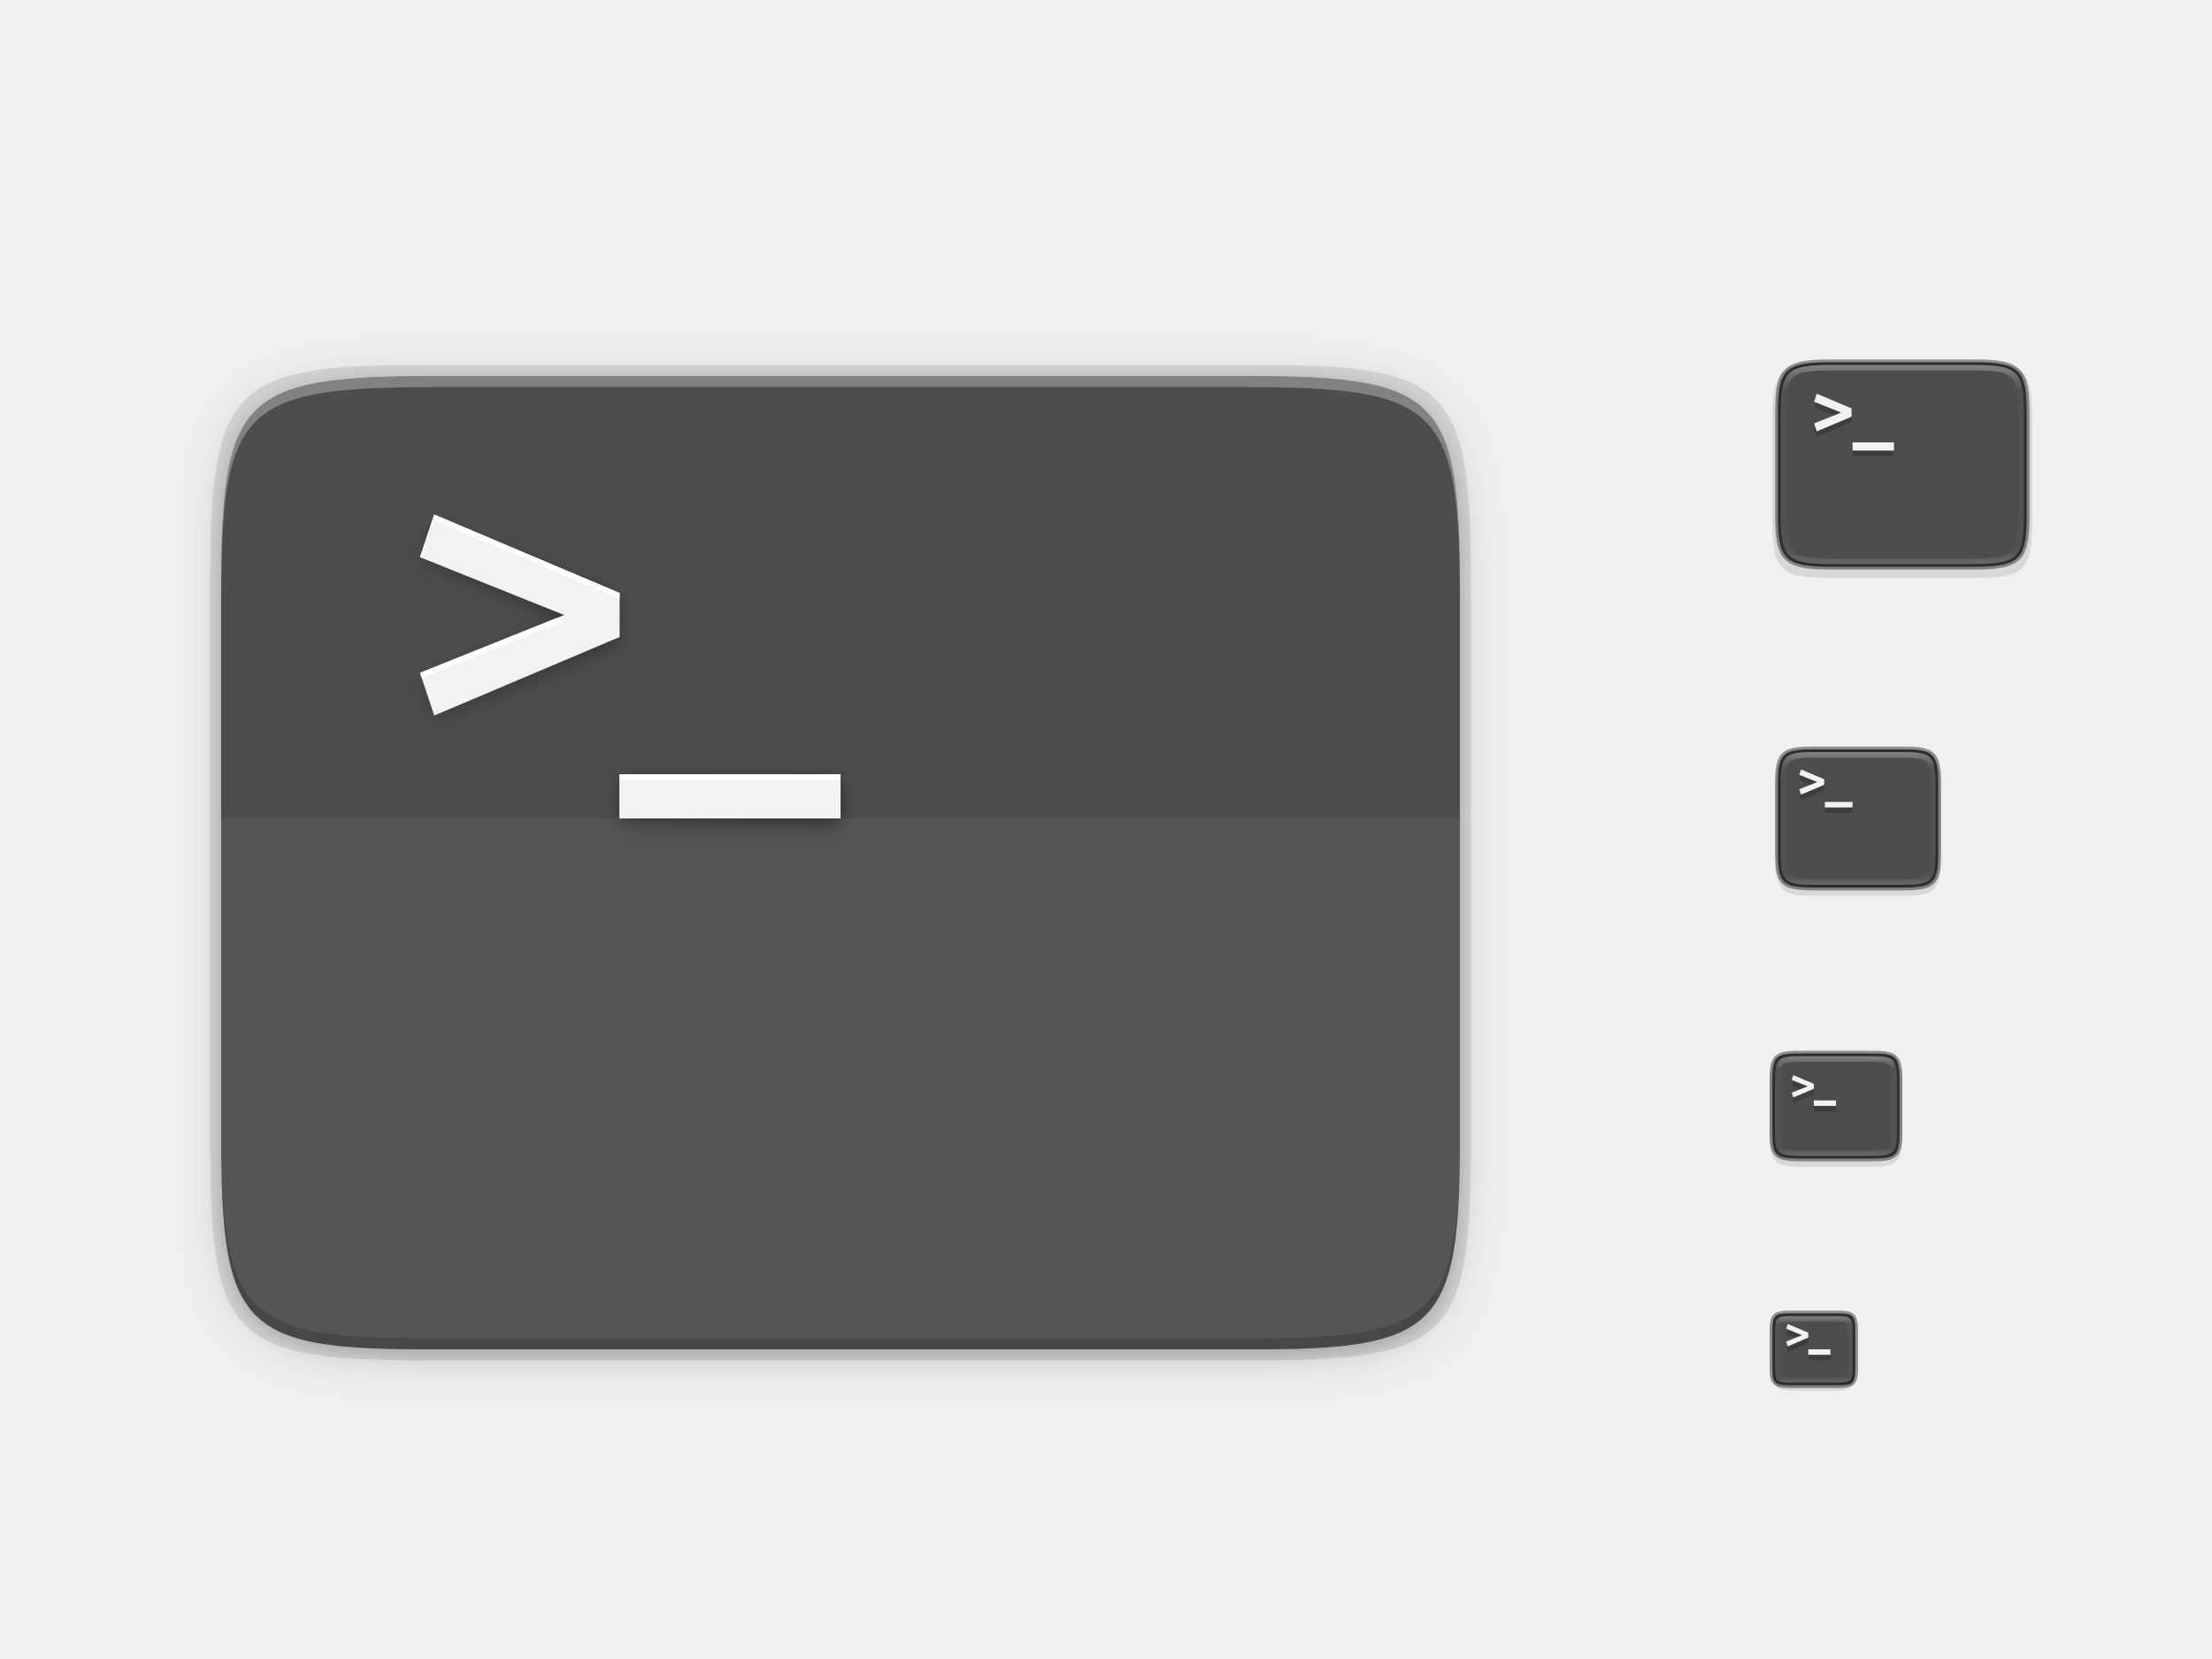
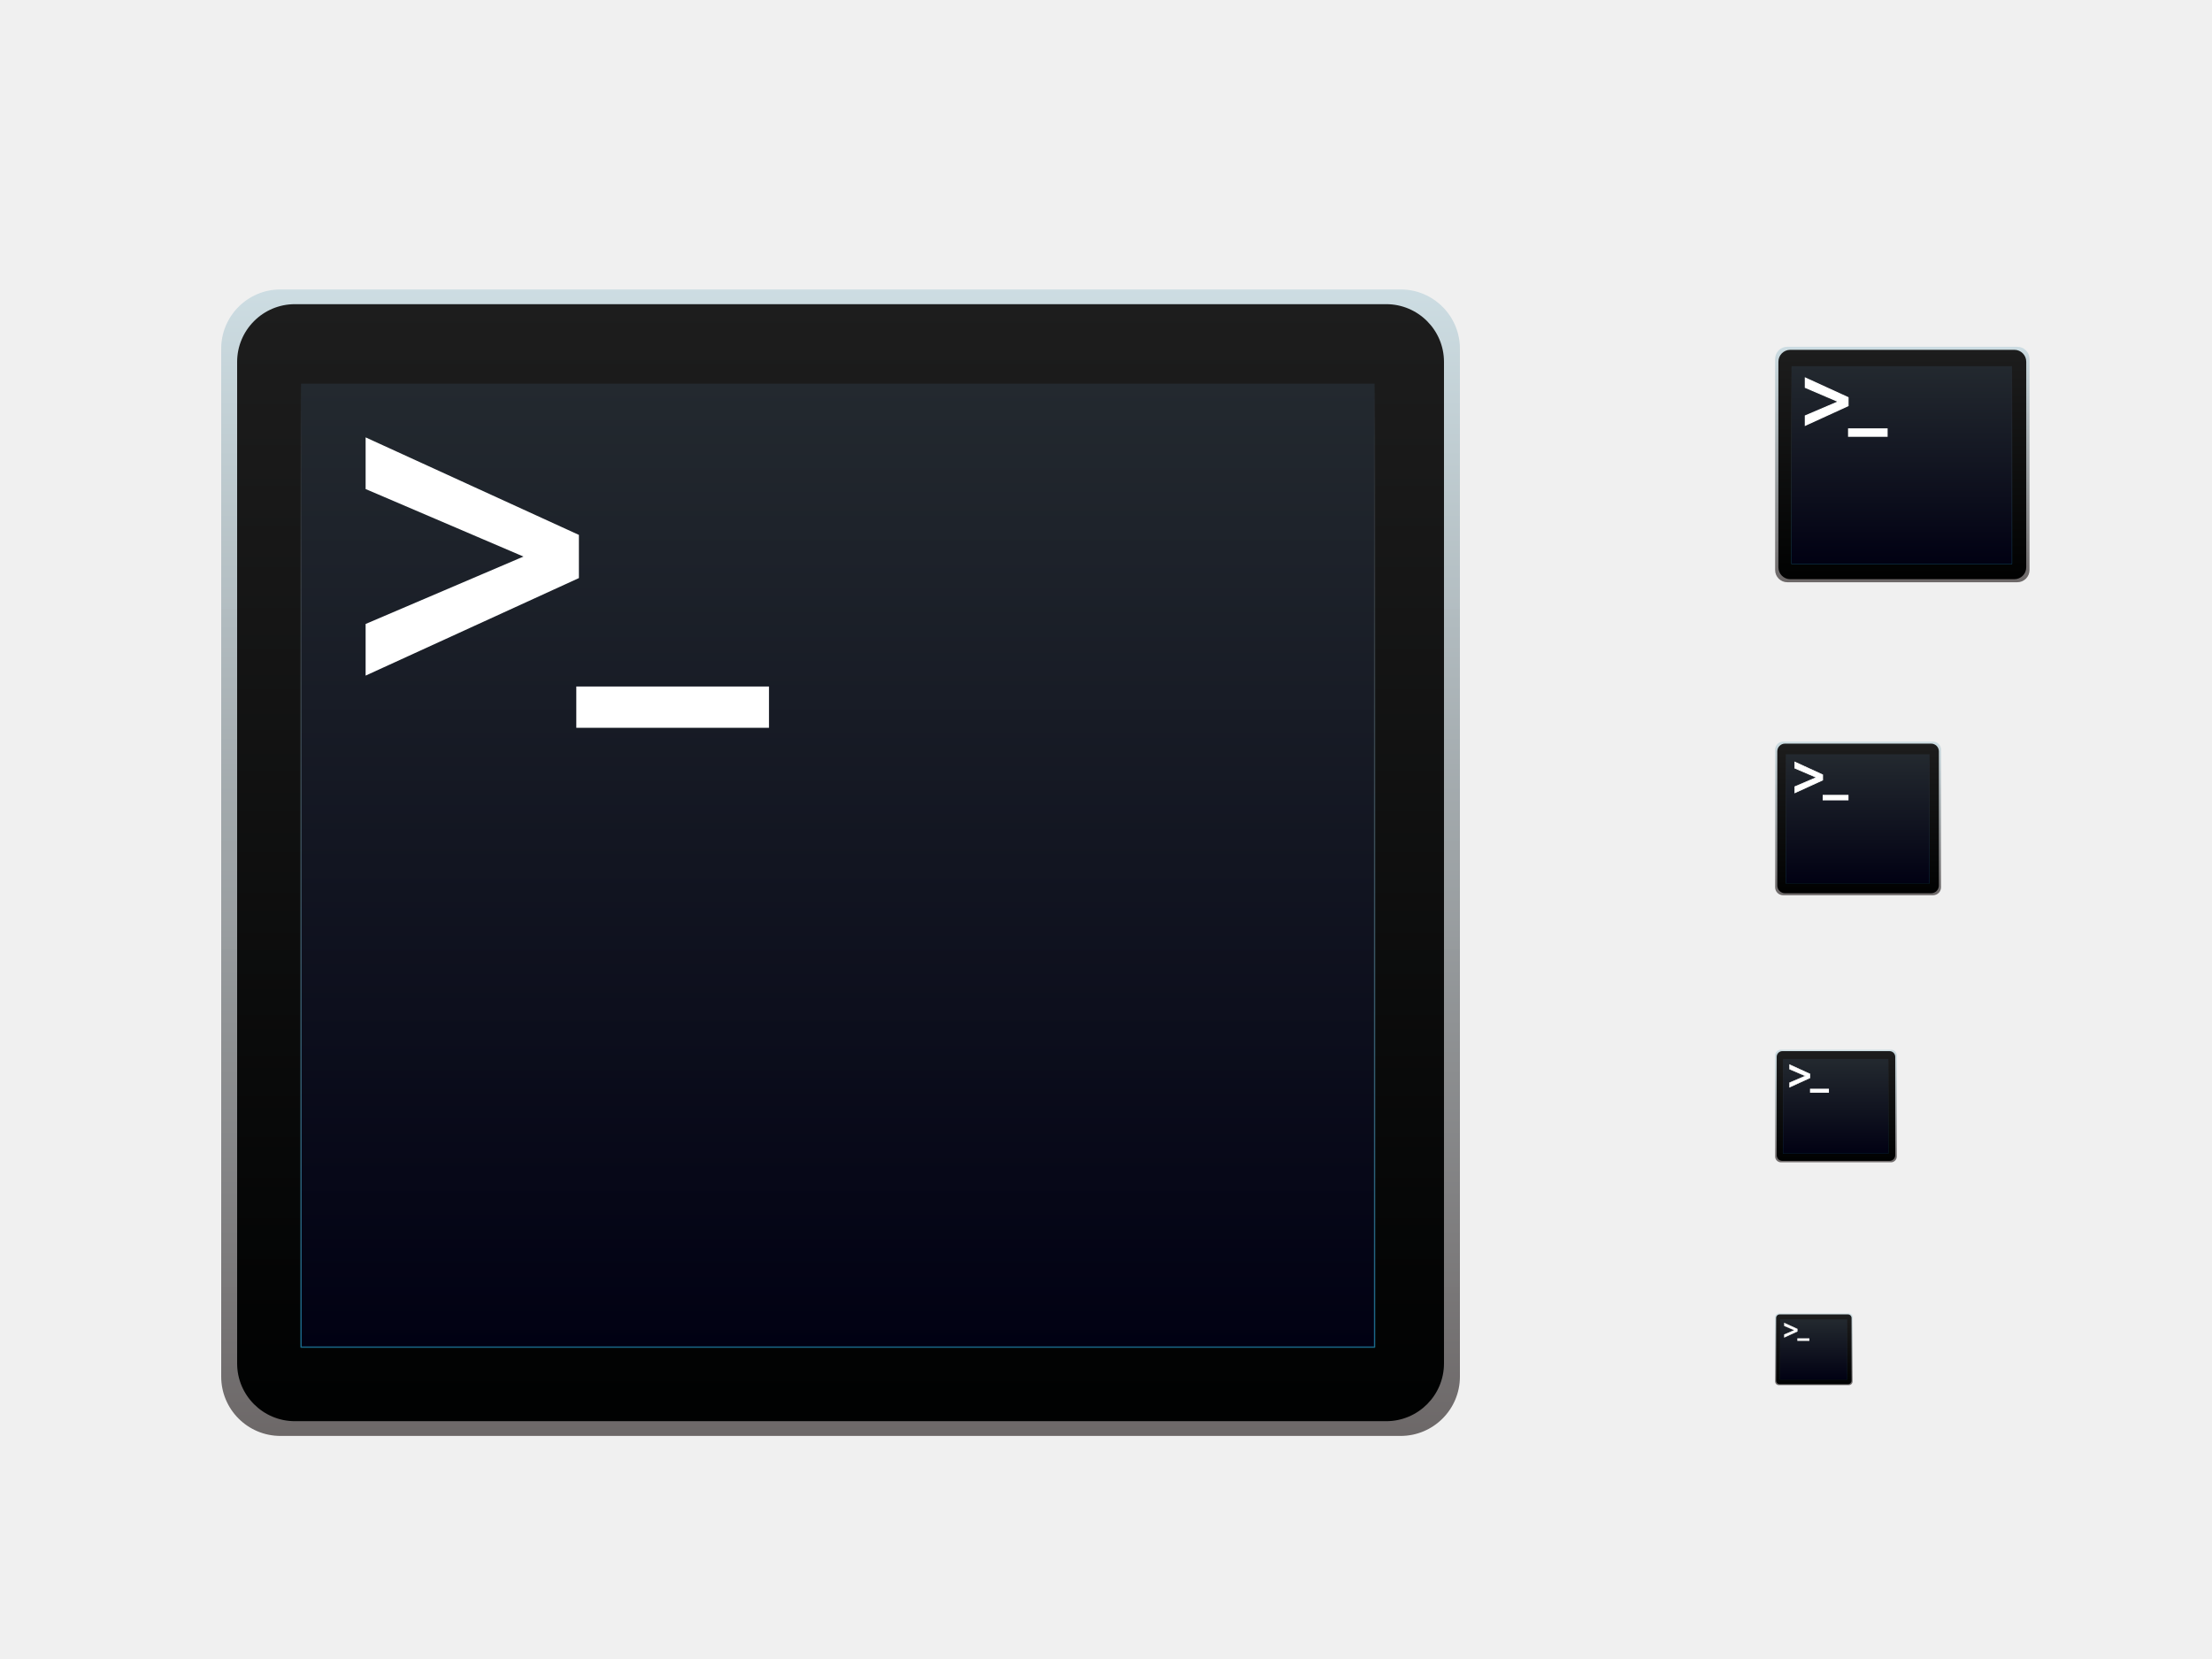
<svg xmlns="http://www.w3.org/2000/svg" xmlns:xlink="http://www.w3.org/1999/xlink" width="400" height="300" id="svg11300" version="1.0" style="display:inline;enable-background:new">
  <defs id="defs3">
-     <filter style="color-interpolation-filters:sRGB" id="filter4346" x="-0.014" width="1.029" y="-0.011" height="1.023">
-       <feGaussianBlur stdDeviation="2.12" id="feGaussianBlur4348" />
-     </filter>
-     <filter style="color-interpolation-filters:sRGB" id="filter4380" x="-0.058" width="1.116" y="-0.045" height="1.091">
-       <feGaussianBlur stdDeviation="8.48" id="feGaussianBlur4382" />
-     </filter>
-     <linearGradient id="linearGradient927">
-       <stop style="stop-color:#ffffff;stop-opacity:1;" offset="0" id="stop923" />
-       <stop id="stop933" offset="0.125" style="stop-color:#ffffff;stop-opacity:0.098" />
-       <stop id="stop931" offset="0.925" style="stop-color:#ffffff;stop-opacity:0.098" />
-       <stop style="stop-color:#ffffff;stop-opacity:0.498" offset="1" id="stop925" />
-     </linearGradient>
    <clipPath clipPathUnits="userSpaceOnUse" id="clipPath994">
      <path style="color:#000000;display:inline;overflow:visible;visibility:visible;fill:#cdcdcd;fill-opacity:1;fill-rule:nonzero;stroke:none;stroke-width:2;stroke-miterlimit:4;stroke-dasharray:none;stroke-opacity:1;marker:none;enable-background:accumulate" d="m 335.731,62 c -8.824,0 -9.774,0.906 -9.73,9.748 V 84 96.252 c -0.043,8.842 0.906,9.748 9.73,9.748 h 16.539 c 8.824,0 9.73,-0.906 9.73,-9.748 V 84 71.748 C 362.001,62.906 361.094,62 352.27,62 Z" id="path996" />
    </clipPath>
-     <linearGradient xlink:href="#linearGradient927" id="linearGradient1004" x1="344" y1="66.001" x2="344" y2="102.001" gradientUnits="userSpaceOnUse" gradientTransform="rotate(-90,344,84)" />
    <clipPath clipPathUnits="userSpaceOnUse" id="clipPath971">
      <path style="color:#000000;display:inline;overflow:visible;visibility:visible;opacity:1;fill:#46a926;fill-opacity:1;fill-rule:nonzero;stroke:none;stroke-width:2;stroke-miterlimit:4;stroke-dasharray:none;stroke-opacity:1;marker:none;enable-background:accumulate" d="m 327.865,189 c -4.412,0 -4.887,0.453 -4.865,4.874 V 200 206.126 C 322.978,210.547 323.453,211 327.865,211 h 8.27 C 340.547,211 341,210.547 341,206.126 V 200 193.874 C 341,189.453 340.547,189 336.135,189 Z" id="path973" />
    </clipPath>
-     <linearGradient xlink:href="#linearGradient927" id="linearGradient981" x1="332" y1="191" x2="332" y2="209" gradientUnits="userSpaceOnUse" gradientTransform="rotate(-90,331.9997,200)" />
    <clipPath clipPathUnits="userSpaceOnUse" id="clipPath983">
      <path id="path985" d="m 325.096,237 c -2.808,0 -3.11,0.288 -3.096,3.102 V 244 v 3.898 c -0.014,2.813 0.288,3.102 3.096,3.102 h 5.808 C 333.712,251 334,250.712 334,247.898 V 244 240.102 C 334,237.288 333.712,237 330.904,237 Z" style="color:#000000;display:inline;overflow:visible;visibility:visible;opacity:1;fill:#46a926;fill-opacity:1;fill-rule:nonzero;stroke:none;stroke-width:2;stroke-miterlimit:4;stroke-dasharray:none;stroke-opacity:1;marker:none;enable-background:accumulate" />
    </clipPath>
-     <linearGradient xlink:href="#linearGradient927" id="linearGradient993" x1="328" y1="238" x2="328" y2="250" gradientUnits="userSpaceOnUse" gradientTransform="rotate(-90,328,244)" />
-     <linearGradient xlink:href="#linearGradient927" id="linearGradient1004-8" x1="344" y1="65.144" x2="344" y2="102.857" gradientUnits="userSpaceOnUse" gradientTransform="matrix(0,-1.04758,0.954581,0,263.8152,444.3675)" />
    <clipPath clipPathUnits="userSpaceOnUse" id="clipPath994-1">
      <path style="color:#000000;display:inline;overflow:visible;visibility:visible;fill:#cdcdcd;fill-opacity:1;fill-rule:nonzero;stroke:none;stroke-width:2;stroke-miterlimit:4;stroke-dasharray:none;stroke-opacity:1;marker:none;enable-background:accumulate" d="m 335.731,62 c -8.824,0 -9.774,0.906 -9.73,9.748 V 84 96.252 c -0.043,8.842 0.906,9.748 9.73,9.748 h 16.539 c 8.824,0 9.73,-0.906 9.73,-9.748 V 84 71.748 C 362.001,62.906 361.094,62 352.27,62 Z" id="path996-8" />
    </clipPath>
-     <linearGradient xlink:href="#linearGradient916" id="linearGradient918" x1="252.122" y1="210.694" x2="21.425" y2="210.694" gradientUnits="userSpaceOnUse" />
-     <linearGradient id="linearGradient916">
-       <stop style="stop-color:#000000;stop-opacity:1;" offset="0" id="stop912" />
-       <stop style="stop-color:#000000;stop-opacity:0;" offset="1" id="stop914" />
+     <linearGradient xlink:href="#linearGradient1137" id="linearGradient894" x1="132.292" y1="43" x2="132.292" y2="275.833" gradientUnits="userSpaceOnUse" gradientTransform="matrix(0.9406824,0,0,0.9406824,24.56889,4.04845)" />
+     <linearGradient id="linearGradient1137">
+       <stop id="stop1133" offset="0" style="stop-color:#d0e1e7;stop-opacity:0.986" />
+       <stop id="stop1135" offset="1" style="stop-color:#6b6666;stop-opacity:1" />
    </linearGradient>
-     <filter style="color-interpolation-filters:sRGB" id="filter920" x="-0.052" width="1.103" y="-0.072" height="1.143">
-       <feGaussianBlur stdDeviation="3.138" id="feGaussianBlur922" />
-     </filter>
+     <linearGradient xlink:href="#linearGradient892" id="linearGradient1131" gradientUnits="userSpaceOnUse" x1="132.292" y1="43" x2="132.292" y2="275.833" gradientTransform="matrix(0.9164864,0,0,0.9164864,27.84664,7.956915)" />
+     <linearGradient id="linearGradient892">
+       <stop style="stop-color:#1e1e1e;stop-opacity:1" offset="0" id="stop888" />
+       <stop style="stop-color:#000101;stop-opacity:1" offset="1" id="stop890" />
+     </linearGradient>
+     <linearGradient xlink:href="#linearGradient1145" id="linearGradient1147" x1="127" y1="69.458" x2="127" y2="254.667" gradientUnits="userSpaceOnUse" gradientTransform="matrix(0.9406824,0,0,0.9406824,24.56889,4.04845)" />
+     <linearGradient id="linearGradient1145">
+       <stop style="stop-color:#23292f;stop-opacity:1" offset="0" id="stop1141" />
+       <stop style="stop-color:#010113;stop-opacity:1" offset="1" id="stop1143" />
+     </linearGradient>
+     <linearGradient xlink:href="#linearGradient869" id="linearGradient871" x1="47.625" y1="69.458" x2="47.625" y2="254.667" gradientUnits="userSpaceOnUse" gradientTransform="matrix(0.9406824,0,0,0.9406824,24.56889,4.04845)" />
+     <linearGradient id="linearGradient869">
+       <stop style="stop-color:#ffffff;stop-opacity:0" offset="0" id="stop865" />
+       <stop style="stop-color:#26a2d2;stop-opacity:0.635" offset="1" id="stop867" />
+     </linearGradient>
+     <linearGradient xlink:href="#linearGradient1137" id="linearGradient1132" gradientUnits="userSpaceOnUse" x1="132.292" y1="43" x2="132.292" y2="275.833" gradientTransform="matrix(0.1931759,0,0,0.1931759,317.8311,52.79566)" />
+     <linearGradient xlink:href="#linearGradient892" id="linearGradient1134" gradientUnits="userSpaceOnUse" gradientTransform="matrix(0.188207,0,0,0.188207,318.5042,53.5983)" x1="132.292" y1="43" x2="132.292" y2="275.833" />
+     <linearGradient xlink:href="#linearGradient1145" id="linearGradient1136" gradientUnits="userSpaceOnUse" x1="127" y1="69.458" x2="127" y2="254.667" gradientTransform="matrix(0.1931759,0,0,0.1931759,317.8311,52.79566)" />
+     <linearGradient xlink:href="#linearGradient869" id="linearGradient1138" gradientUnits="userSpaceOnUse" x1="47.625" y1="69.458" x2="47.625" y2="254.667" gradientTransform="matrix(0.1931759,0,0,0.1931759,317.8311,52.79566)" />
+     <linearGradient xlink:href="#linearGradient1137" id="linearGradient1152" gradientUnits="userSpaceOnUse" x1="132.292" y1="43" x2="132.292" y2="275.833" gradientTransform="matrix(0.1259842,0,0,0.1259842,318.9333,127.6493)" />
+     <linearGradient xlink:href="#linearGradient892" id="linearGradient1154" gradientUnits="userSpaceOnUse" gradientTransform="matrix(0.1227437,0,0,0.1227437,319.3723,128.1728)" x1="132.292" y1="43" x2="132.292" y2="275.833" />
+     <linearGradient xlink:href="#linearGradient1145" id="linearGradient1156" gradientUnits="userSpaceOnUse" x1="127" y1="69.458" x2="127" y2="254.667" gradientTransform="matrix(0.1259842,0,0,0.1259842,318.9333,127.6493)" />
+     <linearGradient xlink:href="#linearGradient869" id="linearGradient1158" gradientUnits="userSpaceOnUse" x1="47.625" y1="69.458" x2="47.625" y2="254.667" gradientTransform="matrix(0.1259842,0,0,0.1259842,318.9333,127.6493)" />
+     <linearGradient xlink:href="#linearGradient1137" id="linearGradient1172" gradientUnits="userSpaceOnUse" x1="132.292" y1="43" x2="132.292" y2="275.833" gradientTransform="matrix(0.09238845,0,0,0.09238845,319.4844,185.0762)" />
+     <linearGradient xlink:href="#linearGradient892" id="linearGradient1174" gradientUnits="userSpaceOnUse" gradientTransform="matrix(0.09001206,0,0,0.09001206,319.8064,185.4601)" x1="132.292" y1="43" x2="132.292" y2="275.833" />
+     <linearGradient xlink:href="#linearGradient1145" id="linearGradient1176" gradientUnits="userSpaceOnUse" x1="127" y1="69.458" x2="127" y2="254.667" gradientTransform="matrix(0.09238845,0,0,0.09238845,319.4844,185.0762)" />
+     <linearGradient xlink:href="#linearGradient869" id="linearGradient1178" gradientUnits="userSpaceOnUse" x1="47.625" y1="69.458" x2="47.625" y2="254.667" gradientTransform="matrix(0.09238845,0,0,0.09238845,319.4844,185.0762)" />
+     <linearGradient xlink:href="#linearGradient1137" id="linearGradient1192" gradientUnits="userSpaceOnUse" x1="132.292" y1="43" x2="132.292" y2="275.833" gradientTransform="matrix(0.05879265,0,0,0.05879265,320.0356,234.503)" />
+     <linearGradient xlink:href="#linearGradient892" id="linearGradient1194" gradientUnits="userSpaceOnUse" gradientTransform="matrix(0.0572804,0,0,0.0572804,320.2404,234.7473)" x1="132.292" y1="43" x2="132.292" y2="275.833" />
+     <linearGradient xlink:href="#linearGradient1145" id="linearGradient1196" gradientUnits="userSpaceOnUse" x1="127" y1="69.458" x2="127" y2="254.667" gradientTransform="matrix(0.05879265,0,0,0.05879265,320.0356,234.503)" />
+     <linearGradient xlink:href="#linearGradient869" id="linearGradient1198" gradientUnits="userSpaceOnUse" x1="47.625" y1="69.458" x2="47.625" y2="254.667" gradientTransform="matrix(0.05879265,0,0,0.05879265,320.0356,234.503)" />
  </defs>
  <g style="display:inline" id="layer1">
    <g style="display:none" id="layer7">
      <text y="-8.255" xml:space="preserve" x="19.007" style="font-style:normal;font-variant:normal;font-weight:normal;font-stretch:normal;line-height:0%;font-family:'DejaVu Sans';-inkscape-font-specification:'DejaVu Sans';display:inline;fill:#000000;fill-opacity:1;stroke:none;enable-background:new" id="context">
        <tspan style="font-style:normal;font-variant:normal;font-weight:normal;font-stretch:normal;font-size:18px;line-height:1.25;font-family:'DejaVu Sans';-inkscape-font-specification:'DejaVu Sans'" y="-8.255" x="19.007" id="tspan3933">apps</tspan>
      </text>
      <text y="-8.255" xml:space="preserve" x="146.488" style="font-style:normal;font-variant:normal;font-weight:bold;font-stretch:normal;line-height:0%;font-family:'DejaVu Sans';-inkscape-font-specification:'DejaVu Sans Bold';text-align:start;writing-mode:lr-tb;text-anchor:start;display:inline;fill:#000000;fill-opacity:1;stroke:none;enable-background:new" id="icon-name">
        <tspan style="font-style:normal;font-variant:normal;font-weight:bold;font-stretch:normal;font-size:18px;line-height:1.25;font-family:'DejaVu Sans';-inkscape-font-specification:'DejaVu Sans Bold'" y="-8.255" x="146.488" id="tspan3937">terminal-app</tspan>
      </text>
      <rect style="display:inline;overflow:visible;visibility:visible;fill:#cdcdcd;fill-opacity:1;fill-rule:nonzero;stroke:none;stroke-width:2;marker:none;enable-background:accumulate" id="rect16x16" width="16" height="16" x="320" y="236" />
      <rect style="display:inline;overflow:visible;visibility:visible;fill:#cdcdcd;fill-opacity:1;fill-rule:nonzero;stroke:none;stroke-width:2;marker:none;enable-background:accumulate" id="rect24x24" width="24" height="24" x="320" y="188" />
      <rect style="display:inline;overflow:visible;visibility:visible;fill:#cdcdcd;fill-opacity:1;fill-rule:nonzero;stroke:none;stroke-width:2;marker:none;enable-background:accumulate" id="rect32x32" width="32" height="32" x="320" y="132" />
      <rect y="60" x="320" height="48" width="48" id="rect48x48" style="display:inline;overflow:visible;visibility:visible;fill:#cdcdcd;fill-opacity:1;fill-rule:nonzero;stroke:none;stroke-width:2;marker:none;enable-background:accumulate" />
      <rect style="display:inline;overflow:visible;visibility:visible;fill:#cdcdcd;fill-opacity:1;fill-rule:nonzero;stroke:none;stroke-width:2;marker:none;enable-background:accumulate" id="rect3951" width="256" height="256" x="24" y="28" />
    </g>
    <g id="layer2" style="display:inline;enable-background:new">
-       <path id="path4350" d="m 189.843,74 c -70.593,0 -78.189,7.251 -77.843,77.987 v 146.013 146.013 c -0.346,70.736 7.25,77.987 77.843,77.987 h 196.314 c 70.593,0 77.843,-7.25 77.843,-77.987 v -146.013 -146.013 c 0,-70.737 -7.25,-77.987 -77.843,-77.987 z" style="color:#000000;display:inline;overflow:visible;visibility:visible;opacity:0.2;fill:#000000;fill-opacity:1;fill-rule:nonzero;stroke:none;stroke-width:2;marker:none;filter:url(#filter4380);enable-background:accumulate" transform="matrix(0,0.5,-0.5,0,300.9973,13.0027)" />
+       <rect rx="0.67" y="237.521" x="321" height="12.958" width="14" id="rect1180" style="display:inline;enable-background:new;fill:url(#linearGradient1192);fill-opacity:1;fill-rule:evenodd;stroke:none;stroke-width:1.225;stroke-linejoin:round;stroke-miterlimit:4;stroke-dasharray:none;stroke-opacity:0;paint-order:stroke markers fill" />
+       <rect rx="1.053" y="189.819" x="321" height="20.362" width="22" id="rect1160" style="display:inline;enable-background:new;fill:url(#linearGradient1172);fill-opacity:1;fill-rule:evenodd;stroke:none;stroke-width:1.925;stroke-linejoin:round;stroke-miterlimit:4;stroke-dasharray:none;stroke-opacity:0;paint-order:stroke markers fill" />
+       <rect rx="1.436" y="134.117" x="321" height="27.767" width="30" id="rect1140" style="display:inline;enable-background:new;fill:url(#linearGradient1152);fill-opacity:1;fill-rule:evenodd;stroke:none;stroke-width:2.624;stroke-linejoin:round;stroke-miterlimit:4;stroke-dasharray:none;stroke-opacity:0;paint-order:stroke markers fill" />
+       <rect rx="2.202" y="62.712" x="321" height="42.576" width="46" id="rect1119" style="display:inline;enable-background:new;fill:url(#linearGradient1132);fill-opacity:1;fill-rule:evenodd;stroke:none;stroke-width:4.024;stroke-linejoin:round;stroke-miterlimit:4;stroke-dasharray:none;stroke-opacity:0;paint-order:stroke markers fill" />
+       <rect rx="10.724" y="52.338" x="40" height="207.324" width="224" id="rect1383" style="display:inline;enable-background:new;fill:url(#linearGradient894);fill-opacity:1;fill-rule:evenodd;stroke:none;stroke-width:19.596;stroke-linejoin:round;stroke-miterlimit:4;stroke-dasharray:none;stroke-opacity:0;paint-order:stroke markers fill" />
    </g>
    <g id="layer8" style="display:inline">
-       <path style="color:#000000;font-style:normal;font-variant:normal;font-weight:normal;font-stretch:normal;font-size:medium;line-height:normal;font-family:sans-serif;font-variant-ligatures:normal;font-variant-position:normal;font-variant-caps:normal;font-variant-numeric:normal;font-variant-alternates:normal;font-feature-settings:normal;text-indent:0;text-align:start;text-decoration:none;text-decoration-line:none;text-decoration-style:solid;text-decoration-color:#000000;letter-spacing:normal;word-spacing:normal;text-transform:none;writing-mode:lr-tb;direction:ltr;text-orientation:mixed;dominant-baseline:auto;baseline-shift:baseline;text-anchor:start;white-space:normal;shape-padding:0;clip-rule:nonzero;display:inline;overflow:visible;visibility:visible;opacity:0.1;isolation:auto;mix-blend-mode:normal;color-interpolation:sRGB;color-interpolation-filters:linearRGB;solid-color:#000000;solid-opacity:1;vector-effect:none;fill:#000000;fill-opacity:1;fill-rule:nonzero;stroke:none;stroke-width:2;stroke-linecap:butt;stroke-linejoin:miter;stroke-miterlimit:4;stroke-dasharray:none;stroke-dashoffset:0;stroke-opacity:1;marker:none;color-rendering:auto;image-rendering:auto;shape-rendering:auto;text-rendering:auto;enable-background:accumulate" d="m 344,196.866 c 0,-1.12 -0.024,-2.015 -0.154,-2.791 -0.13,-0.776 -0.388,-1.48 -0.916,-2.01 -0.528,-0.53 -1.237,-0.791 -2.014,-0.92 -0.777,-0.129 -1.672,-0.15 -2.795,-0.145 h -6.121 -6.125 c -1.121,-0.005 -2.015,0.016 -2.791,0.145 -0.777,0.129 -1.485,0.39 -2.014,0.92 -0.528,0.53 -0.786,1.234 -0.916,2.01 -0.13,0.776 -0.154,1.671 -0.154,2.791 v 8.27 c 0,1.12 0.024,2.013 0.154,2.787 0.13,0.774 0.389,1.48 0.918,2.008 0.529,0.528 1.234,0.786 2.01,0.916 0.775,0.13 1.671,0.154 2.793,0.154 h 6.125 6.125 c 1.122,0 2.018,-0.024 2.793,-0.154 0.775,-0.13 1.481,-0.388 2.01,-0.916 0.529,-0.528 0.788,-1.233 0.918,-2.008 0.13,-0.774 0.154,-1.667 0.154,-2.787 z" id="path995" />
-       <path style="color:#000000;font-style:normal;font-variant:normal;font-weight:normal;font-stretch:normal;font-size:medium;line-height:normal;font-family:sans-serif;font-variant-ligatures:normal;font-variant-position:normal;font-variant-caps:normal;font-variant-numeric:normal;font-variant-alternates:normal;font-feature-settings:normal;text-indent:0;text-align:start;text-decoration:none;text-decoration-line:none;text-decoration-style:solid;text-decoration-color:#000000;letter-spacing:normal;word-spacing:normal;text-transform:none;writing-mode:lr-tb;direction:ltr;text-orientation:mixed;dominant-baseline:auto;baseline-shift:baseline;text-anchor:start;white-space:normal;shape-padding:0;clip-rule:nonzero;display:inline;overflow:visible;visibility:visible;opacity:0.1;isolation:auto;mix-blend-mode:normal;color-interpolation:sRGB;color-interpolation-filters:linearRGB;solid-color:#000000;solid-opacity:1;vector-effect:none;fill:#000000;fill-opacity:1;fill-rule:nonzero;stroke:none;stroke-width:2;stroke-linecap:butt;stroke-linejoin:miter;stroke-miterlimit:4;stroke-dasharray:none;stroke-dashoffset:0;stroke-opacity:1;marker:none;color-rendering:auto;image-rendering:auto;shape-rendering:auto;text-rendering:auto;enable-background:accumulate" d="m 335.5,241.596 c 0,-0.719 -0.014,-1.302 -0.104,-1.836 -0.09,-0.534 -0.276,-1.068 -0.684,-1.477 -0.407,-0.408 -0.943,-0.597 -1.479,-0.686 -0.535,-0.089 -1.12,-0.101 -1.842,-0.098 h -2.893 -3.898 c -0.718,-0.003 -1.302,0.009 -1.836,0.098 -0.535,0.089 -1.071,0.277 -1.479,0.686 -0.407,0.408 -0.594,0.942 -0.684,1.477 -0.09,0.534 -0.104,1.117 -0.104,1.836 v 5.809 c 0,0.719 0.014,1.301 0.104,1.834 0.09,0.533 0.278,1.068 0.686,1.475 0.408,0.407 0.943,0.594 1.477,0.684 0.534,0.09 1.116,0.104 1.836,0.104 h 3.898 2.898 c 0.72,0 1.302,-0.014 1.836,-0.104 0.534,-0.089 1.069,-0.277 1.477,-0.684 0.408,-0.407 0.596,-0.941 0.686,-1.475 0.09,-0.533 0.104,-1.115 0.104,-1.834 z" id="path997" />
-       <path style="color:#000000;font-style:normal;font-variant:normal;font-weight:normal;font-stretch:normal;font-size:medium;line-height:normal;font-family:sans-serif;font-variant-ligatures:normal;font-variant-position:normal;font-variant-caps:normal;font-variant-numeric:normal;font-variant-alternates:normal;font-feature-settings:normal;text-indent:0;text-align:start;text-decoration:none;text-decoration-line:none;text-decoration-style:solid;text-decoration-color:#000000;letter-spacing:normal;word-spacing:normal;text-transform:none;writing-mode:lr-tb;direction:ltr;text-orientation:mixed;dominant-baseline:auto;baseline-shift:baseline;text-anchor:start;white-space:normal;shape-padding:0;clip-rule:nonzero;display:inline;overflow:visible;visibility:visible;opacity:0.1;isolation:auto;mix-blend-mode:normal;color-interpolation:sRGB;color-interpolation-filters:linearRGB;solid-color:#000000;solid-opacity:1;vector-effect:none;fill:#000000;fill-opacity:1;fill-rule:nonzero;stroke:none;stroke-width:2;stroke-linecap:butt;stroke-linejoin:miter;stroke-miterlimit:4;stroke-dasharray:none;stroke-dashoffset:0;stroke-opacity:1;marker:none;color-rendering:auto;image-rendering:auto;shape-rendering:auto;text-rendering:auto;enable-background:accumulate" d="m 351,143.194 c 0,-1.421 -0.031,-2.549 -0.191,-3.506 -0.161,-0.957 -0.473,-1.791 -1.092,-2.412 -0.619,-0.621 -1.456,-0.936 -2.414,-1.096 -0.958,-0.159 -2.087,-0.187 -3.512,-0.18 h -7.791 -7.797 c -1.421,-0.007 -2.55,0.021 -3.506,0.18 -0.958,0.159 -1.795,0.475 -2.414,1.096 -0.619,0.621 -0.931,1.455 -1.092,2.412 -0.161,0.957 -0.191,2.085 -0.191,3.506 v 11.615 c 0,1.421 0.031,2.547 0.191,3.502 0.161,0.955 0.474,1.788 1.094,2.406 0.62,0.618 1.454,0.931 2.41,1.092 0.957,0.16 2.084,0.191 3.508,0.191 h 7.797 7.797 c 1.424,0 2.551,-0.031 3.508,-0.191 0.957,-0.16 1.791,-0.473 2.41,-1.092 0.62,-0.618 0.933,-1.451 1.094,-2.406 0.161,-0.955 0.191,-2.081 0.191,-3.502 z" id="path999" />
-       <path style="color:#000000;font-style:normal;font-variant:normal;font-weight:normal;font-stretch:normal;font-size:medium;line-height:normal;font-family:sans-serif;font-variant-ligatures:normal;font-variant-position:normal;font-variant-caps:normal;font-variant-numeric:normal;font-variant-alternates:normal;font-feature-settings:normal;text-indent:0;text-align:start;text-decoration:none;text-decoration-line:none;text-decoration-style:solid;text-decoration-color:#000000;letter-spacing:normal;word-spacing:normal;text-transform:none;writing-mode:lr-tb;direction:ltr;text-orientation:mixed;dominant-baseline:auto;baseline-shift:baseline;text-anchor:start;white-space:normal;shape-padding:0;clip-rule:nonzero;display:inline;overflow:visible;visibility:visible;opacity:0.1;isolation:auto;mix-blend-mode:normal;color-interpolation:sRGB;color-interpolation-filters:linearRGB;solid-color:#000000;solid-opacity:1;vector-effect:none;fill:#000000;fill-opacity:1;fill-rule:nonzero;stroke:none;stroke-width:2;stroke-linecap:butt;stroke-linejoin:miter;stroke-miterlimit:4;stroke-dasharray:none;stroke-dashoffset:0;stroke-opacity:1;marker:none;color-rendering:auto;image-rendering:auto;shape-rendering:auto;text-rendering:auto;enable-background:accumulate" d="m 367.5,76.231 c 0,-2.223 -0.051,-3.974 -0.293,-5.414 -0.242,-1.44 -0.695,-2.619 -1.557,-3.482 -0.861,-0.863 -2.039,-1.319 -3.48,-1.559 -1.441,-0.24 -3.195,-0.286 -5.424,-0.275 h -12.746 -12.752 c -2.225,-0.011 -3.979,0.036 -5.418,0.275 -1.441,0.24 -2.619,0.695 -3.48,1.559 -0.861,0.863 -1.315,2.042 -1.557,3.482 -0.242,1.44 -0.293,3.191 -0.293,5.414 v 17.539 c 0,2.223 0.051,3.973 0.293,5.41 0.242,1.437 0.697,2.612 1.559,3.473 0.862,0.86 2.039,1.313 3.479,1.555 1.44,0.241 3.19,0.293 5.418,0.293 h 12.752 12.752 c 2.228,0 3.978,-0.051 5.418,-0.293 1.44,-0.241 2.617,-0.694 3.479,-1.555 0.862,-0.86 1.317,-2.035 1.559,-3.473 0.242,-1.437 0.293,-3.187 0.293,-5.41 z" id="path1020" />
-       <path style="color:#000000;display:inline;overflow:visible;visibility:visible;opacity:0.1;fill:#000000;fill-opacity:1;fill-rule:nonzero;stroke:none;stroke-width:2;marker:none;filter:url(#filter4346);enable-background:accumulate" d="m 189.843,74 c -70.593,0 -78.189,7.251 -77.843,77.987 v 146.013 146.013 c -0.346,70.736 7.25,77.987 77.843,77.987 h 196.314 c 70.593,0 76.007,-7.274 77.843,-77.987 v -146.013 -146.013 c 0,-70.737 -7.25,-77.987 -77.843,-77.987 z" id="rect4158-9" transform="matrix(0,0.5,-0.5,0,300.9973,13.0027)" />
-       <path style="color:#000000;display:inline;overflow:visible;visibility:visible;opacity:0.1;fill:#000000;fill-opacity:1;fill-rule:nonzero;stroke:none;stroke-width:1.02;marker:none;enable-background:accumulate" d="m 266.002,105.809 c 0,-36.099 -3.69,-39.983 -39.69,-39.806 h -74.31 -74.31 c -36,-0.177 -39.69,3.707 -39.69,39.806 v 100.387 c 0,36.099 3.69,39.806 39.69,39.806 h 74.31 74.31 c 36,0 39.69,-3.707 39.69,-39.806 z" id="rect4158-7" />
-       <path style="color:#000000;display:inline;overflow:visible;visibility:visible;fill:#4d4d4d;fill-opacity:1;fill-rule:nonzero;stroke:none;stroke-width:1;marker:none;enable-background:accumulate" d="m 366.501,75.231 c 0,-8.232 -0.906,-9.774 -9.748,-9.73 h -12.752 -12.752 c -8.842,-0.043 -9.748,1.499 -9.748,9.73 v 17.539 c 0,8.229 0.906,9.73 9.748,9.73 h 12.752 12.752 c 8.842,0 9.748,-1.501 9.748,-9.73 z" id="path964" />
-       <path style="color:#000000;display:inline;overflow:visible;visibility:visible;fill:#4d4d4d;fill-opacity:1;fill-rule:nonzero;stroke:none;stroke-width:1;marker:none;enable-background:accumulate" d="m 263.997,205.076 c 0,35.297 -3.625,39.095 -38.994,38.922 h -73.006 -73.006 c -35.368,0.173 -38.994,-3.625 -38.994,-38.922 v -98.157 c 0,-35.297 3.625,-38.922 38.994,-38.922 h 73.006 73.006 c 35.369,0 38.994,3.625 38.994,38.922 z" id="rect4158" />
-       <path id="path914" d="m 343.5,195.636 c 0,-4.657 -0.474,-5.158 -5.096,-5.135 h -6.404 -6.404 c -4.622,-0.023 -5.096,0.478 -5.096,5.135 v 8.729 c 0,4.657 0.474,5.135 5.096,5.135 h 6.404 6.404 c 4.622,0 5.096,-0.478 5.096,-5.135 z" style="color:#000000;display:inline;overflow:visible;visibility:visible;fill:#4d4d4d;fill-opacity:1;fill-rule:nonzero;stroke:none;stroke-width:1;marker:none;enable-background:accumulate" />
-       <path style="color:#000000;display:inline;overflow:visible;visibility:visible;fill:#4d4d4d;fill-opacity:1;fill-rule:nonzero;stroke:none;stroke-width:1;marker:none;enable-background:accumulate" d="m 335.5,240.855 c 0,-3.042 -0.309,-3.369 -3.323,-3.354 h -4.177 -4.177 c -3.014,-0.015 -3.323,0.312 -3.323,3.354 v 6.291 c 0,3.042 0.309,3.354 3.323,3.354 h 4.177 4.177 c 3.014,0 3.323,-0.312 3.323,-3.354 z" id="path918" />
-       <path style="color:#000000;display:inline;overflow:visible;visibility:visible;opacity:0.4;fill:none;fill-opacity:1;fill-rule:nonzero;stroke:#000000;stroke-width:1;stroke-miterlimit:4;stroke-dasharray:none;stroke-opacity:1;marker:none;enable-background:accumulate" d="m 366.501,75.231 c 0,-8.232 -0.906,-9.774 -9.748,-9.73 h -12.752 -12.752 c -8.842,-0.043 -9.748,1.499 -9.748,9.73 v 17.539 c 0,8.229 0.906,9.73 9.748,9.73 h 12.752 12.752 c 8.842,0 9.748,-1.501 9.748,-9.73 z" id="path958" />
-       <path style="color:#000000;display:inline;overflow:visible;visibility:visible;fill:#4d4d4d;fill-opacity:1;fill-rule:nonzero;stroke:none;stroke-width:1;marker:none;enable-background:accumulate" d="m 350.5,142.075 c 0,-5.562 -0.584,-6.604 -6.282,-6.574 h -8.218 -8.218 c -5.698,-0.029 -6.282,1.013 -6.282,6.574 v 11.85 c 0,5.56 0.584,6.574 6.282,6.574 h 8.218 8.218 c 5.698,0 6.282,-1.014 6.282,-6.574 z" id="path964-7" />
-       <path style="color:#000000;display:inline;overflow:visible;visibility:visible;opacity:0.4;fill:none;fill-opacity:1;fill-rule:nonzero;stroke:#000000;stroke-width:1;stroke-miterlimit:4;stroke-dasharray:none;stroke-opacity:1;marker:none;enable-background:accumulate" d="m 350.5,142.075 c 0,-5.562 -0.584,-6.604 -6.282,-6.574 h -8.218 -8.218 c -5.698,-0.029 -6.282,1.013 -6.282,6.574 v 11.85 c 0,5.56 0.584,6.574 6.282,6.574 h 8.218 8.218 c 5.698,0 6.282,-1.014 6.282,-6.574 z" id="path958-1" />
-       <path transform="matrix(0,0.6666418,-0.6363636,0,389.4545,-81.32479)" id="path990-8" d="m 335.731,62 c -8.824,0 -9.774,0.906 -9.73,9.748 v 12.252 12.252 c -0.043,8.842 0.906,9.748 9.73,9.748 h 16.539 c 8.824,0 9.73,-0.906 9.73,-9.748 v -12.252 -12.252 c 0,-8.842 -0.906,-9.748 -9.73,-9.748 z" style="color:#000000;display:inline;overflow:visible;visibility:visible;opacity:0.3;fill:none;fill-opacity:1;fill-rule:nonzero;stroke:url(#linearGradient1004-8);stroke-width:3.071;stroke-miterlimit:4;stroke-dasharray:none;stroke-opacity:1;marker:none;enable-background:accumulate" clip-path="url(#clipPath994-1)" />
-       <path id="path990" d="m 335.731,62 c -8.824,0 -9.774,0.906 -9.73,9.748 v 12.252 12.252 c -0.043,8.842 0.906,9.748 9.73,9.748 h 16.539 c 8.824,0 9.73,-0.906 9.73,-9.748 v -12.252 -12.252 c 0,-8.842 -0.906,-9.748 -9.73,-9.748 z" style="color:#000000;display:inline;overflow:visible;visibility:visible;opacity:0.3;fill:none;fill-opacity:1;fill-rule:nonzero;stroke:url(#linearGradient1004);stroke-width:2;stroke-miterlimit:4;stroke-dasharray:none;stroke-opacity:1;marker:none;enable-background:accumulate" clip-path="url(#clipPath994)" transform="rotate(90,344,84)" />
-       <path id="path935" d="m 327.865,189 c -4.412,0 -4.887,0.453 -4.865,4.874 v 6.126 6.126 c -0.022,4.421 0.453,4.874 4.865,4.874 h 8.27 c 4.412,0 4.865,-0.453 4.865,-4.874 v -6.126 -6.126 c 0,-4.421 -0.453,-4.874 -4.865,-4.874 z" style="color:#000000;display:inline;overflow:visible;visibility:visible;opacity:0.3;fill:none;fill-opacity:1;fill-rule:nonzero;stroke:url(#linearGradient981);stroke-width:2;stroke-miterlimit:4;stroke-dasharray:none;stroke-opacity:1;marker:none;enable-background:accumulate" clip-path="url(#clipPath971)" transform="rotate(90,331.9997,200)" />
-       <path style="color:#000000;display:inline;overflow:visible;visibility:visible;opacity:0.3;fill:none;fill-opacity:1;fill-rule:nonzero;stroke:url(#linearGradient993);stroke-width:2;stroke-miterlimit:4;stroke-dasharray:none;stroke-opacity:1;marker:none;enable-background:accumulate" d="m 325.096,237 c -2.808,0 -3.11,0.288 -3.096,3.102 v 3.898 3.898 c -0.014,2.813 0.288,3.102 3.096,3.102 h 5.808 c 2.808,0 3.096,-0.288 3.096,-3.102 v -3.898 -3.898 c 0,-2.813 -0.288,-3.102 -3.096,-3.102 z" id="path937" clip-path="url(#clipPath983)" transform="rotate(90,328,244)" />
-       <path style="color:#000000;display:inline;overflow:visible;visibility:visible;opacity:0.3;fill:#ffffff;fill-opacity:1;fill-rule:nonzero;stroke:none;stroke-width:1;marker:none;enable-background:accumulate" d="m 78.99,67.998 c -35.369,0 -38.992,3.623 -38.992,38.92 v 98.158 c 0,0.088 0.002,0.162 0.002,0.25 v -96.41 c 0,-35.297 3.626,-38.922 38.994,-38.922 h 73.006 73.006 c 35.28,0 38.974,3.621 38.992,38.672 v -1.748 c 0,-35.297 -3.626,-38.92 -38.994,-38.92 h -73.006 z" id="rect4158-78" />
-       <path style="color:#000000;display:inline;overflow:visible;visibility:visible;opacity:0.2;fill:#000000;fill-opacity:1;fill-rule:nonzero;stroke:none;stroke-width:1;marker:none;enable-background:accumulate" d="m 39.998,203.076 v 2 c 0,35.297 3.624,39.095 38.992,38.922 h 73.008 73.006 c 35.368,0.173 38.994,-3.625 38.994,-38.922 v -2 c 0,35.297 -3.626,39.095 -38.994,38.922 h -73.006 -73.008 c -35.368,0.173 -38.992,-3.625 -38.992,-38.922 z" id="rect4158-6" />
-       <path style="color:#000000;display:inline;overflow:visible;visibility:visible;opacity:0.4;fill:none;fill-opacity:1;fill-rule:nonzero;stroke:#000000;stroke-width:0.977;stroke-miterlimit:4;stroke-dasharray:none;stroke-opacity:1;marker:none;enable-background:accumulate" d="m 343.512,195.492 c 0,-4.232 -0.464,-5.025 -4.988,-5.003 h -6.524 -6.524 c -4.524,-0.022 -4.988,0.771 -4.988,5.003 v 9.017 c 0,4.231 0.464,5.003 4.988,5.003 h 6.524 6.524 c 4.524,0 4.988,-0.772 4.988,-5.003 z" id="path958-6" />
-       <path style="color:#000000;display:inline;overflow:visible;visibility:visible;opacity:0.4;fill:none;fill-opacity:1;fill-rule:nonzero;stroke:#000000;stroke-width:0.977;stroke-miterlimit:4;stroke-dasharray:none;stroke-opacity:1;marker:none;enable-background:accumulate" d="m 335.512,240.914 c 0,-2.897 -0.303,-3.44 -3.255,-3.425 h -4.257 -4.257 c -2.952,-0.015 -3.255,0.528 -3.255,3.425 v 6.173 c 0,2.897 0.303,3.425 3.255,3.425 h 4.257 4.257 c 2.952,0 3.255,-0.528 3.255,-3.425 z" id="path958-6-0" />
-       <path style="color:#000000;display:inline;overflow:visible;visibility:visible;opacity:0.05;fill:#ffffff;fill-opacity:1;fill-rule:nonzero;stroke:none;stroke-width:1;marker:none;enable-background:accumulate" d="m 39.998,148 v 57.076 c 0,35.297 3.624,39.095 38.992,38.922 h 73.008 73.006 c 35.368,0.173 38.994,-3.625 38.994,-38.922 v -57.076 z" id="rect4158-1" />
+       <rect style="fill:url(#linearGradient1131);fill-opacity:1;fill-rule:evenodd;stroke:none;stroke-width:19.092;stroke-linejoin:round;stroke-miterlimit:4;stroke-dasharray:none;stroke-opacity:0;paint-order:stroke markers fill" id="rect1129" width="218.238" height="201.992" x="42.881" y="55.004" rx="10.448" />
+       <rect style="fill:url(#linearGradient1147);fill-opacity:1;fill-rule:evenodd;stroke:url(#linearGradient871);stroke-width:0.235;stroke-linecap:round;stroke-linejoin:round;stroke-miterlimit:4;stroke-dasharray:none;stroke-opacity:1;paint-order:markers fill stroke" id="rect1139" width="194.133" height="174.222" x="54.436" y="69.387" />
+       <rect style="fill:url(#linearGradient1134);fill-opacity:1;fill-rule:evenodd;stroke:none;stroke-width:3.921;stroke-linejoin:round;stroke-miterlimit:4;stroke-dasharray:none;stroke-opacity:0;paint-order:stroke markers fill" id="rect1121" width="44.817" height="41.48" x="321.592" y="63.26" rx="2.146" />
+       <rect style="fill:url(#linearGradient1136);fill-opacity:1;fill-rule:evenodd;stroke:url(#linearGradient1138);stroke-width:0.048;stroke-linecap:round;stroke-linejoin:round;stroke-miterlimit:4;stroke-dasharray:none;stroke-opacity:1;paint-order:markers fill stroke" id="rect1123" width="39.867" height="35.778" x="323.964" y="66.213" />
+       <rect style="fill:url(#linearGradient1154);fill-opacity:1;fill-rule:evenodd;stroke:none;stroke-width:2.557;stroke-linejoin:round;stroke-miterlimit:4;stroke-dasharray:none;stroke-opacity:0;paint-order:stroke markers fill" id="rect1142" width="29.228" height="27.052" x="321.386" y="134.474" rx="1.399" />
+       <rect style="fill:url(#linearGradient1156);fill-opacity:1;fill-rule:evenodd;stroke:url(#linearGradient1158);stroke-width:0.031;stroke-linecap:round;stroke-linejoin:round;stroke-miterlimit:4;stroke-dasharray:none;stroke-opacity:1;paint-order:markers fill stroke" id="rect1144" width="26" height="23.333" x="322.933" y="136.4" />
+       <rect style="fill:url(#linearGradient1174);fill-opacity:1;fill-rule:evenodd;stroke:none;stroke-width:1.875;stroke-linejoin:round;stroke-miterlimit:4;stroke-dasharray:none;stroke-opacity:0;paint-order:stroke markers fill" id="rect1162" width="21.434" height="19.838" x="321.283" y="190.081" rx="1.026" />
+       <rect style="fill:url(#linearGradient1176);fill-opacity:1;fill-rule:evenodd;stroke:url(#linearGradient1178);stroke-width:0.023;stroke-linecap:round;stroke-linejoin:round;stroke-miterlimit:4;stroke-dasharray:none;stroke-opacity:1;paint-order:markers fill stroke" id="rect1164" width="19.067" height="17.111" x="322.418" y="191.493" />
+       <rect style="fill:url(#linearGradient1194);fill-opacity:1;fill-rule:evenodd;stroke:none;stroke-width:1.193;stroke-linejoin:round;stroke-miterlimit:4;stroke-dasharray:none;stroke-opacity:0;paint-order:stroke markers fill" id="rect1182" width="13.64" height="12.624" x="321.18" y="237.688" rx="0.653" />
+       <rect style="fill:url(#linearGradient1196);fill-opacity:1;fill-rule:evenodd;stroke:url(#linearGradient1198);stroke-width:0.015;stroke-linecap:round;stroke-linejoin:round;stroke-miterlimit:4;stroke-dasharray:none;stroke-opacity:1;paint-order:markers fill stroke" id="rect1184" width="12.133" height="10.889" x="321.902" y="238.587" />
    </g>
    <g id="layer6" style="display:inline">
-       <path transform="matrix(0.5201621,0,0,0.5216072,20.85519,22.10014)" style="font-style:normal;font-variant:normal;font-weight:500;font-stretch:normal;font-size:299.107px;line-height:125%;font-family:Ubuntu;-inkscape-font-specification:'Ubuntu Medium';text-align:center;letter-spacing:0px;word-spacing:0px;writing-mode:lr-tb;text-anchor:middle;display:inline;opacity:0.5;fill:url(#linearGradient918);fill-opacity:1;stroke:none;stroke-width:1.92;filter:url(#filter920);enable-background:new" d="m 110.858,138 -4.935,14.806 50.1,20.04 -50.1,20.04 4.935,14.806 64.458,-27.219 v -15.254 z m 64.366,90.031 v 15.105 h 76.699 v -15.105 z" id="path910" />
-       <path style="font-style:normal;font-variant:normal;font-weight:500;font-stretch:normal;font-size:299.107px;line-height:125%;font-family:Ubuntu;-inkscape-font-specification:'Ubuntu Medium';text-align:center;letter-spacing:0px;word-spacing:0px;writing-mode:lr-tb;text-anchor:middle;display:inline;fill:#f2f2f2;fill-opacity:1;stroke:none;stroke-width:1;enable-background:new" d="m 78.519,93.039 -2.567,7.723 26.06,10.453 -26.06,10.453 2.567,7.723 33.528,-14.197 v -7.957 z m 33.481,46.961 v 8 h 40 v -8 z" id="path4212" />
-       <path id="path982" d="m 323.285,240.425 -0.285,0.857 2.889,1.158 -2.889,1.158 0.285,0.855 3.715,-1.574 v -0.881 z m 3.715,4.574 v 0.984 h 4 v -0.984 z" style="font-style:normal;font-variant:normal;font-weight:500;font-stretch:normal;font-size:299.107px;line-height:125%;font-family:Ubuntu;-inkscape-font-specification:'Ubuntu Medium';text-align:center;letter-spacing:0px;word-spacing:0px;writing-mode:lr-tb;text-anchor:middle;display:inline;opacity:0.2;fill:#000000;fill-opacity:1;stroke:none;stroke-width:1;enable-background:new" />
-       <path style="font-style:normal;font-variant:normal;font-weight:500;font-stretch:normal;font-size:299.107px;line-height:125%;font-family:Ubuntu;-inkscape-font-specification:'Ubuntu Medium';text-align:center;letter-spacing:0px;word-spacing:0px;writing-mode:lr-tb;text-anchor:middle;display:inline;opacity:0.2;fill:#000000;fill-opacity:1;stroke:none;stroke-width:1;enable-background:new" d="m 324.285,195.425 -0.285,0.857 2.889,1.158 -2.889,1.158 0.285,0.855 3.715,-1.574 v -0.881 z m 3.715,4.574 v 0.984 h 4 v -0.984 z" id="path984" />
-       <path style="font-style:normal;font-variant:normal;font-weight:500;font-stretch:normal;font-size:299.107px;line-height:125%;font-family:Ubuntu;-inkscape-font-specification:'Ubuntu Medium';text-align:center;letter-spacing:0px;word-spacing:0px;writing-mode:lr-tb;text-anchor:middle;display:inline;opacity:0.2;fill:#000000;fill-opacity:1;stroke:none;stroke-width:1;enable-background:new" d="m 325.69,140.145 -0.321,0.965 3.258,1.307 -3.258,1.307 0.321,0.965 4.191,-1.775 v -0.995 z m 4.31,5.87 v 0.985 h 4.987 v -0.985 z" id="path971" />
-       <path id="path973-3" d="m 328.535,72.194 -0.481,1.448 4.886,1.96 -4.886,1.96 0.481,1.448 6.287,-2.662 v -1.492 z m 6.465,8.805 v 1.477 h 7.481 v -1.477 z" style="font-style:normal;font-variant:normal;font-weight:500;font-stretch:normal;font-size:299.107px;line-height:125%;font-family:Ubuntu;-inkscape-font-specification:'Ubuntu Medium';text-align:center;letter-spacing:0px;word-spacing:0px;writing-mode:lr-tb;text-anchor:middle;display:inline;opacity:0.2;fill:#000000;fill-opacity:1;stroke:none;stroke-width:1;enable-background:new" />
-       <path style="font-style:normal;font-variant:normal;font-weight:500;font-stretch:normal;font-size:299.107px;line-height:125%;font-family:Ubuntu;-inkscape-font-specification:'Ubuntu Medium';text-align:center;letter-spacing:0px;word-spacing:0px;writing-mode:lr-tb;text-anchor:middle;display:inline;fill:#ffffff;fill-opacity:1;stroke:none;stroke-width:1;enable-background:new" d="m 78.519,93.039 -2.567,7.723 0.306,0.122 2.261,-6.802 33.528,14.197 v -1.043 z m 22.192,18.697 -24.76,9.932 0.306,0.921 25.754,-10.331 z m 11.288,28.264 v 1.043 h 40 v -1.043 z" id="path4327" />
-       <path id="path967" d="m 325.69,139.145 -0.321,0.965 3.258,1.307 -3.258,1.307 0.321,0.965 4.191,-1.775 v -0.995 z m 4.31,5.87 v 0.985 h 4.987 v -0.985 z" style="font-style:normal;font-variant:normal;font-weight:500;font-stretch:normal;font-size:299.107px;line-height:125%;font-family:Ubuntu;-inkscape-font-specification:'Ubuntu Medium';text-align:center;letter-spacing:0px;word-spacing:0px;writing-mode:lr-tb;text-anchor:middle;display:inline;fill:#f2f2f2;fill-opacity:1;stroke:none;stroke-width:1;enable-background:new" />
-       <path style="font-style:normal;font-variant:normal;font-weight:500;font-stretch:normal;font-size:299.107px;line-height:125%;font-family:Ubuntu;-inkscape-font-specification:'Ubuntu Medium';text-align:center;letter-spacing:0px;word-spacing:0px;writing-mode:lr-tb;text-anchor:middle;display:inline;fill:#f2f2f2;fill-opacity:1;stroke:none;stroke-width:1;enable-background:new" d="m 328.535,71.194 -0.481,1.448 4.886,1.96 -4.886,1.96 0.481,1.448 6.287,-2.662 v -1.492 z m 6.465,8.805 v 1.477 h 7.481 v -1.477 z" id="path969" />
-       <path style="font-style:normal;font-variant:normal;font-weight:500;font-stretch:normal;font-size:299.107px;line-height:125%;font-family:Ubuntu;-inkscape-font-specification:'Ubuntu Medium';text-align:center;letter-spacing:0px;word-spacing:0px;writing-mode:lr-tb;text-anchor:middle;display:inline;fill:#f2f2f2;fill-opacity:1;stroke:none;stroke-width:1;enable-background:new" d="m 323.285,239.425 -0.285,0.857 2.889,1.158 -2.889,1.158 0.285,0.855 3.715,-1.574 v -0.881 z m 3.715,4.574 v 0.984 h 4 v -0.984 z" id="path975" />
-       <path id="path980" d="m 324.285,194.425 -0.285,0.857 2.889,1.158 -2.889,1.158 0.285,0.855 3.715,-1.574 v -0.881 z m 3.715,4.574 v 0.984 h 4 v -0.984 z" style="font-style:normal;font-variant:normal;font-weight:500;font-stretch:normal;font-size:299.107px;line-height:125%;font-family:Ubuntu;-inkscape-font-specification:'Ubuntu Medium';text-align:center;letter-spacing:0px;word-spacing:0px;writing-mode:lr-tb;text-anchor:middle;display:inline;fill:#f2f2f2;fill-opacity:1;stroke:none;stroke-width:1;enable-background:new" />
+       <polygon points="10.746,12.929 10.746,12.958 5.275,15.294 5.275,16.854 12.351,13.618 12.351,12.264 5.275,9.028 5.275,10.589 " id="polygon1186" transform="matrix(0.3323496,0,0,0.3323496,320.9085,236.2385)" style="display:inline;enable-background:new;fill:#ffffff;fill-opacity:1;stroke:#ffffff;stroke-width:0.177;stroke-miterlimit:4;stroke-dasharray:none;stroke-opacity:1" />
+       <rect style="display:inline;enable-background:new;fill:#ffffff;fill-opacity:1;fill-rule:evenodd;stroke:none;stroke-width:0.054;stroke-linecap:round;stroke-linejoin:round;stroke-miterlimit:4;stroke-dasharray:none;stroke-opacity:1;paint-order:markers fill stroke" id="rect1188" width="2.178" height="0.467" x="325.013" y="242.009" />
+       <polygon points="5.275,9.028 5.275,10.589 10.746,12.929 10.746,12.958 5.275,15.294 5.275,16.854 12.351,13.618 12.351,12.264 " id="polygon1166" transform="matrix(0.5222637,0,0,0.5222637,320.8562,187.8034)" style="display:inline;enable-background:new;fill:#ffffff;fill-opacity:1;stroke:#ffffff;stroke-width:0.177;stroke-miterlimit:4;stroke-dasharray:none;stroke-opacity:1" />
+       <rect style="display:inline;enable-background:new;fill:#ffffff;fill-opacity:1;fill-rule:evenodd;stroke:none;stroke-width:0.085;stroke-linecap:round;stroke-linejoin:round;stroke-miterlimit:4;stroke-dasharray:none;stroke-opacity:1;paint-order:markers fill stroke" id="rect1168" width="3.422" height="0.733" x="327.307" y="196.871" />
+       <polygon points="12.351,13.618 12.351,12.264 5.275,9.028 5.275,10.589 10.746,12.929 10.746,12.958 5.275,15.294 5.275,16.854 " id="polygon1146" transform="matrix(0.7121778,0,0,0.7121778,320.8039,131.3682)" style="display:inline;enable-background:new;fill:#ffffff;fill-opacity:1;stroke:#ffffff;stroke-width:0.177;stroke-miterlimit:4;stroke-dasharray:none;stroke-opacity:1" />
+       <rect style="display:inline;enable-background:new;fill:#ffffff;fill-opacity:1;fill-rule:evenodd;stroke:none;stroke-width:0.116;stroke-linecap:round;stroke-linejoin:round;stroke-miterlimit:4;stroke-dasharray:none;stroke-opacity:1;paint-order:markers fill stroke" id="rect1148" width="4.667" height="1" x="329.6" y="143.733" />
+       <polygon points="5.275,15.294 5.275,16.854 12.351,13.618 12.351,12.264 5.275,9.028 5.275,10.589 10.746,12.929 10.746,12.958 " id="polygon1125" transform="matrix(1.092006,0,0,1.092006,320.6993,58.49795)" style="display:inline;enable-background:new;fill:#ffffff;fill-opacity:1;stroke:#ffffff;stroke-width:0.177;stroke-miterlimit:4;stroke-dasharray:none;stroke-opacity:1" />
+       <rect style="display:inline;enable-background:new;fill:#ffffff;fill-opacity:1;fill-rule:evenodd;stroke:none;stroke-width:0.177;stroke-linecap:round;stroke-linejoin:round;stroke-miterlimit:4;stroke-dasharray:none;stroke-opacity:1;paint-order:markers fill stroke" id="rect1127" width="7.156" height="1.533" x="334.187" y="77.458" />
+       <polygon points="10.746,12.929 10.746,12.958 5.275,15.294 5.275,16.854 12.351,13.618 12.351,12.264 5.275,9.028 5.275,10.589 " id="polygon1174" transform="matrix(5.317594,0,0,5.317594,38.53573,31.81611)" style="display:inline;enable-background:new;fill:#ffffff;fill-opacity:1;stroke:#ffffff;stroke-width:0.177;stroke-miterlimit:4;stroke-dasharray:none;stroke-opacity:1" />
+       <rect style="display:inline;enable-background:new;fill:#ffffff;fill-opacity:1;fill-rule:evenodd;stroke:none;stroke-width:0.864;stroke-linecap:round;stroke-linejoin:round;stroke-miterlimit:4;stroke-dasharray:none;stroke-opacity:1;paint-order:markers fill stroke" id="rect1271" width="34.844" height="7.467" x="104.213" y="124.142" />
    </g>
  </g>
</svg>
